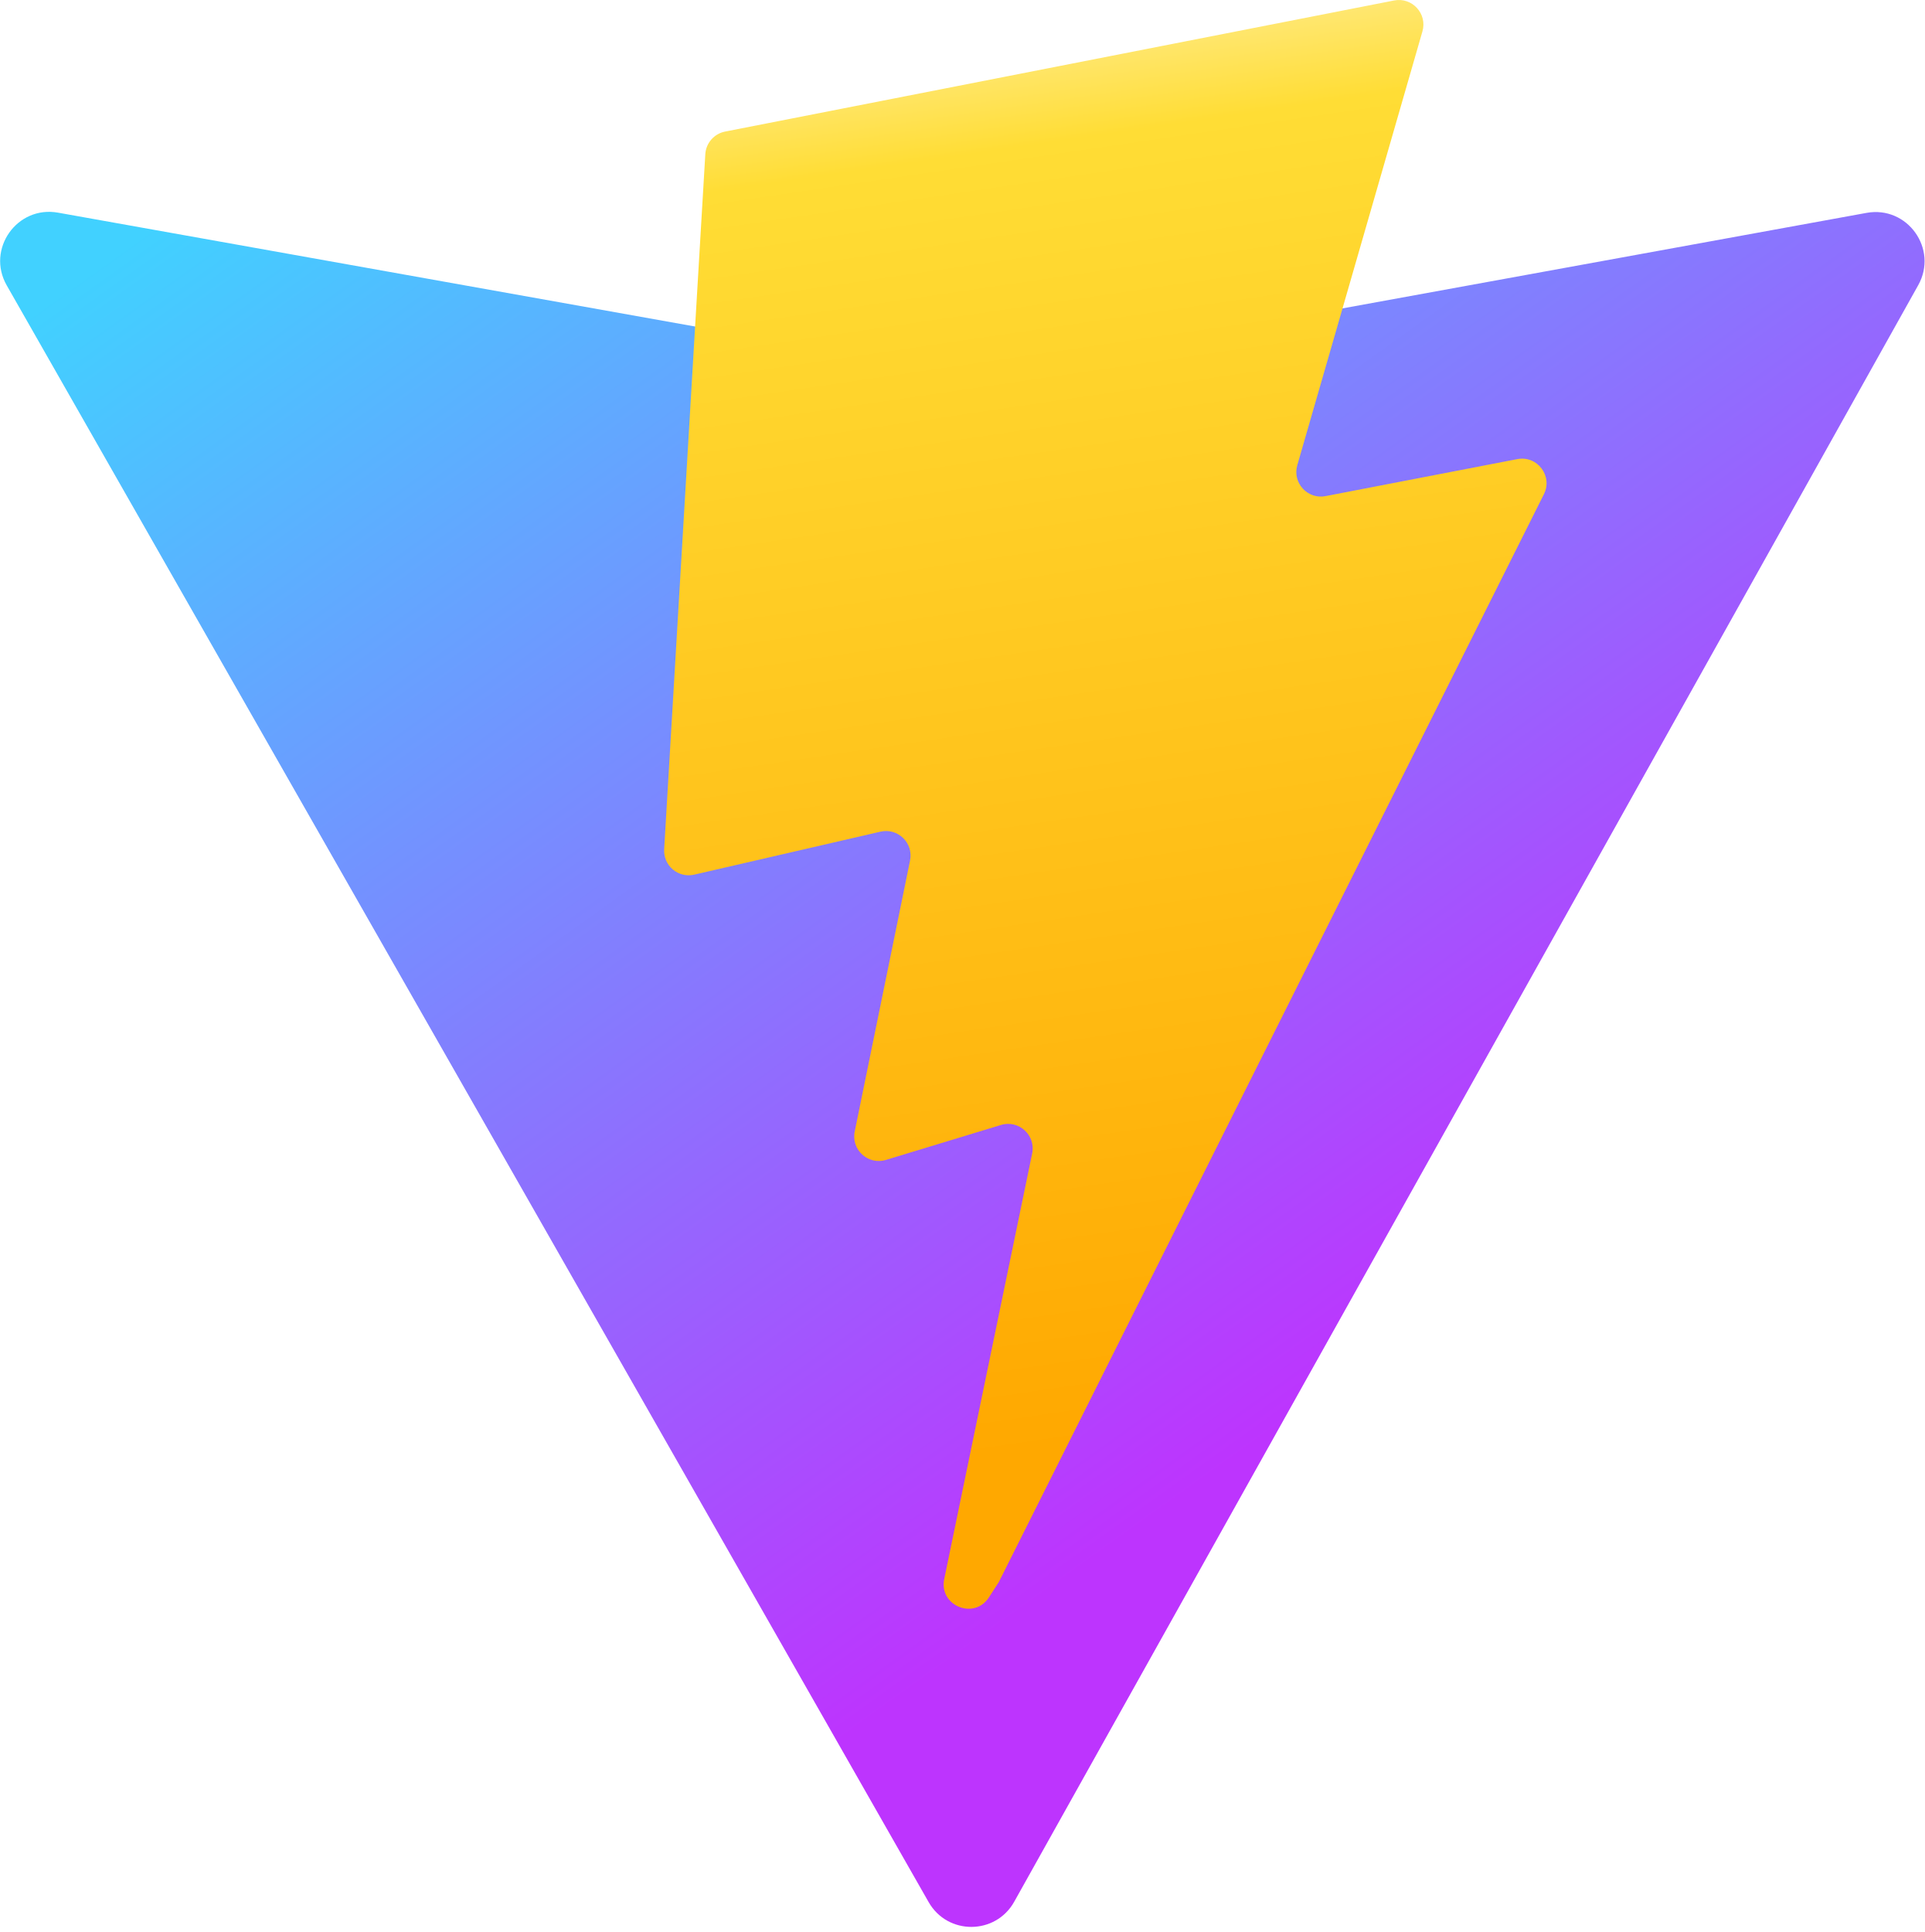
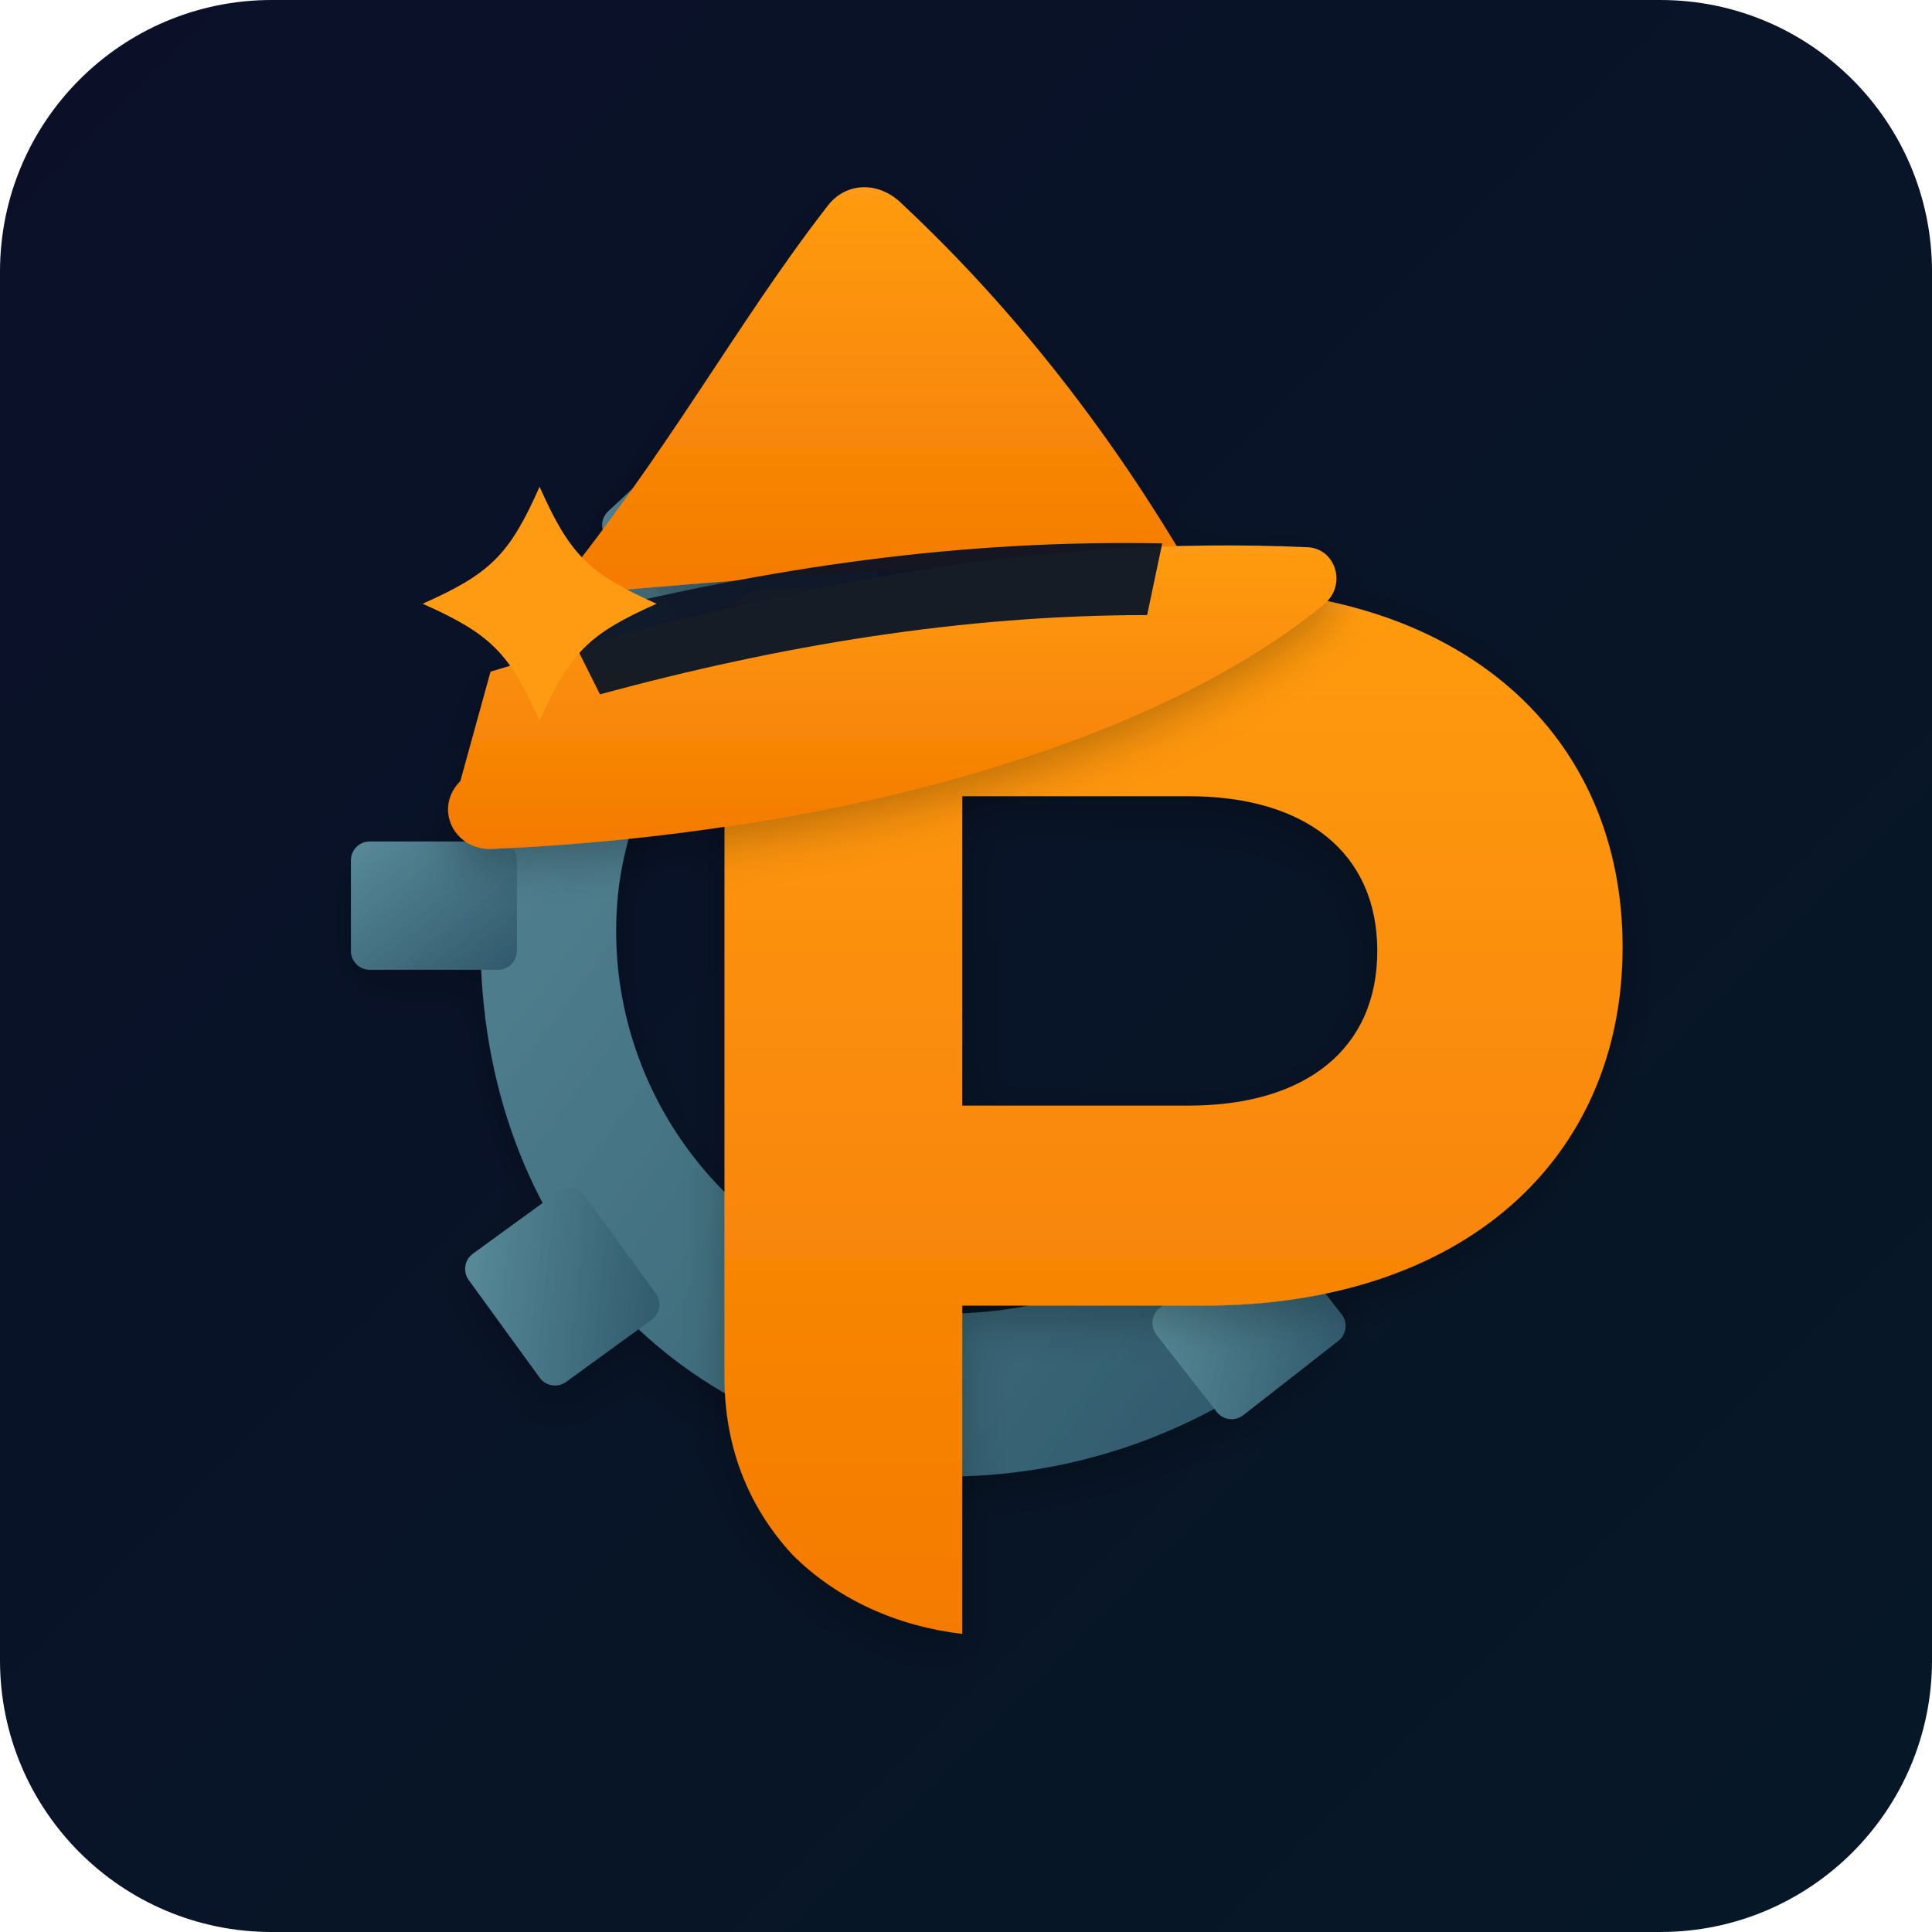
- <svg xmlns="http://www.w3.org/2000/svg" aria-hidden="true" role="img" class="iconify iconify--logos" width="31.88" height="32" preserveAspectRatio="xMidYMid meet" viewBox="0 0 256 257">
+ <svg xmlns="http://www.w3.org/2000/svg" viewBox="0 0 512 512" role="img" aria-labelledby="title desc">
  <defs>
-     <linearGradient id="IconifyId1813088fe1fbc01fb466" x1="-.828%" x2="57.636%" y1="7.652%" y2="78.411%">
-       <stop offset="0%" stop-color="#41D1FF" />
-       <stop offset="100%" stop-color="#BD34FE" />
+     <linearGradient id="bg" x1="0" y1="0" x2="1" y2="1">
+       <stop offset="0" stop-color="#0b1028" />
+       <stop offset="1" stop-color="#061827" />
    </linearGradient>
-     <linearGradient id="IconifyId1813088fe1fbc01fb467" x1="43.376%" x2="50.316%" y1="2.242%" y2="89.03%">
-       <stop offset="0%" stop-color="#FFEA83" />
-       <stop offset="8.333%" stop-color="#FFDD35" />
-       <stop offset="100%" stop-color="#FFA800" />
+     <linearGradient id="orange" x1="0" y1="0" x2="0" y2="1">
+       <stop offset="0" stop-color="#ff9b12" />
+       <stop offset="1" stop-color="#f47a00" />
    </linearGradient>
+     <linearGradient id="teal" x1="0" y1="0" x2="1" y2="1">
+       <stop offset="0" stop-color="#5f95a3" />
+       <stop offset="1" stop-color="#335f72" />
+     </linearGradient>
+     <filter id="softShadow" x="-20%" y="-20%" width="140%" height="140%">
+       <feDropShadow dx="0" dy="4" stdDeviation="6" flood-color="#000000" flood-opacity="0.25" />
+     </filter>
  </defs>
-   <path fill="url(#IconifyId1813088fe1fbc01fb466)" d="M255.153 37.938L134.897 252.976c-2.483 4.44-8.862 4.466-11.382.048L.875 37.958c-2.746-4.814 1.371-10.646 6.827-9.67l120.385 21.517a6.537 6.537 0 0 0 2.322-.004l117.867-21.483c5.438-.991 9.574 4.796 6.877 9.62Z" />
-   <path fill="url(#IconifyId1813088fe1fbc01fb467)" d="M185.432.063L96.44 17.501a3.268 3.268 0 0 0-2.634 3.014l-5.474 92.456a3.268 3.268 0 0 0 3.997 3.378l24.777-5.718c2.318-.535 4.413 1.507 3.936 3.838l-7.361 36.047c-.495 2.426 1.782 4.5 4.151 3.78l15.304-4.649c2.372-.72 4.652 1.36 4.15 3.788l-11.698 56.621c-.732 3.542 3.979 5.473 5.943 2.437l1.313-2.028l72.516-144.72c1.215-2.423-.88-5.186-3.54-4.672l-25.505 4.922c-2.396.462-4.435-1.77-3.759-4.114l16.646-57.705c.677-2.35-1.37-4.583-3.769-4.113Z" />
+   <rect width="512" height="512" rx="72" fill="url(#bg)" />
+   <g fill="url(#teal)" opacity="0.92" filter="url(#softShadow)">
+     <path fill-rule="evenodd" d="M130 219c6-51 45-92 95-103l9 42c-37 8-65 39-70 77-6 49 26 95 73 106l-10 42c-68-16-111-82-97-164Zm111 172 4-43c22 1 44-4 63-16l23 36c-27 17-58 25-90 23Z" />
+     <rect x="167" y="121" width="36" height="42" rx="5" transform="rotate(-43 185 142)" />
+     <rect x="93" y="223" width="44" height="34" rx="5" />
+     <rect x="130" y="320" width="38" height="42" rx="5" transform="rotate(-36 149 341)" />
+     <rect x="210" y="354" width="40" height="36" rx="5" transform="rotate(9 230 372)" />
+     <rect x="310" y="333" width="42" height="36" rx="5" transform="rotate(-38 331 351)" />
+   </g>
+   <g fill="url(#orange)" filter="url(#softShadow)">
+     <path d="M204 156h115c69 0 111 39 111 95s-42 95-111 95h-64v87c-17-2-33-9-45-21-12-13-18-29-18-47V168c0-7 5-12 12-12Zm51 55v82h60c31 0 50-15 50-41s-19-41-50-41h-60Z" />
+   </g>
+   <g fill="url(#orange)" filter="url(#softShadow)">
+     <path d="M146 158c31-38 49-72 73-103 5-7 14-7 20-1 31 29 56 62 76 96-44-2-103 2-169 8Z" />
+     <path d="M130 178c79-24 146-36 216-33 8 0 11 10 5 15-45 37-129 61-221 65-10 0-15-11-8-18l8-29Z" />
+     <path d="M149 164c56-14 106-21 159-20l-4 19c-49 0-97 8-145 21l-10-20Z" fill="#071426" opacity="0.95" />
+   </g>
+   <path d="M143 129c8 18 13 23 31 31-18 8-23 13-31 31-8-18-13-23-31-31 18-8 23-13 31-31Z" fill="#ff9b12" />
</svg>
